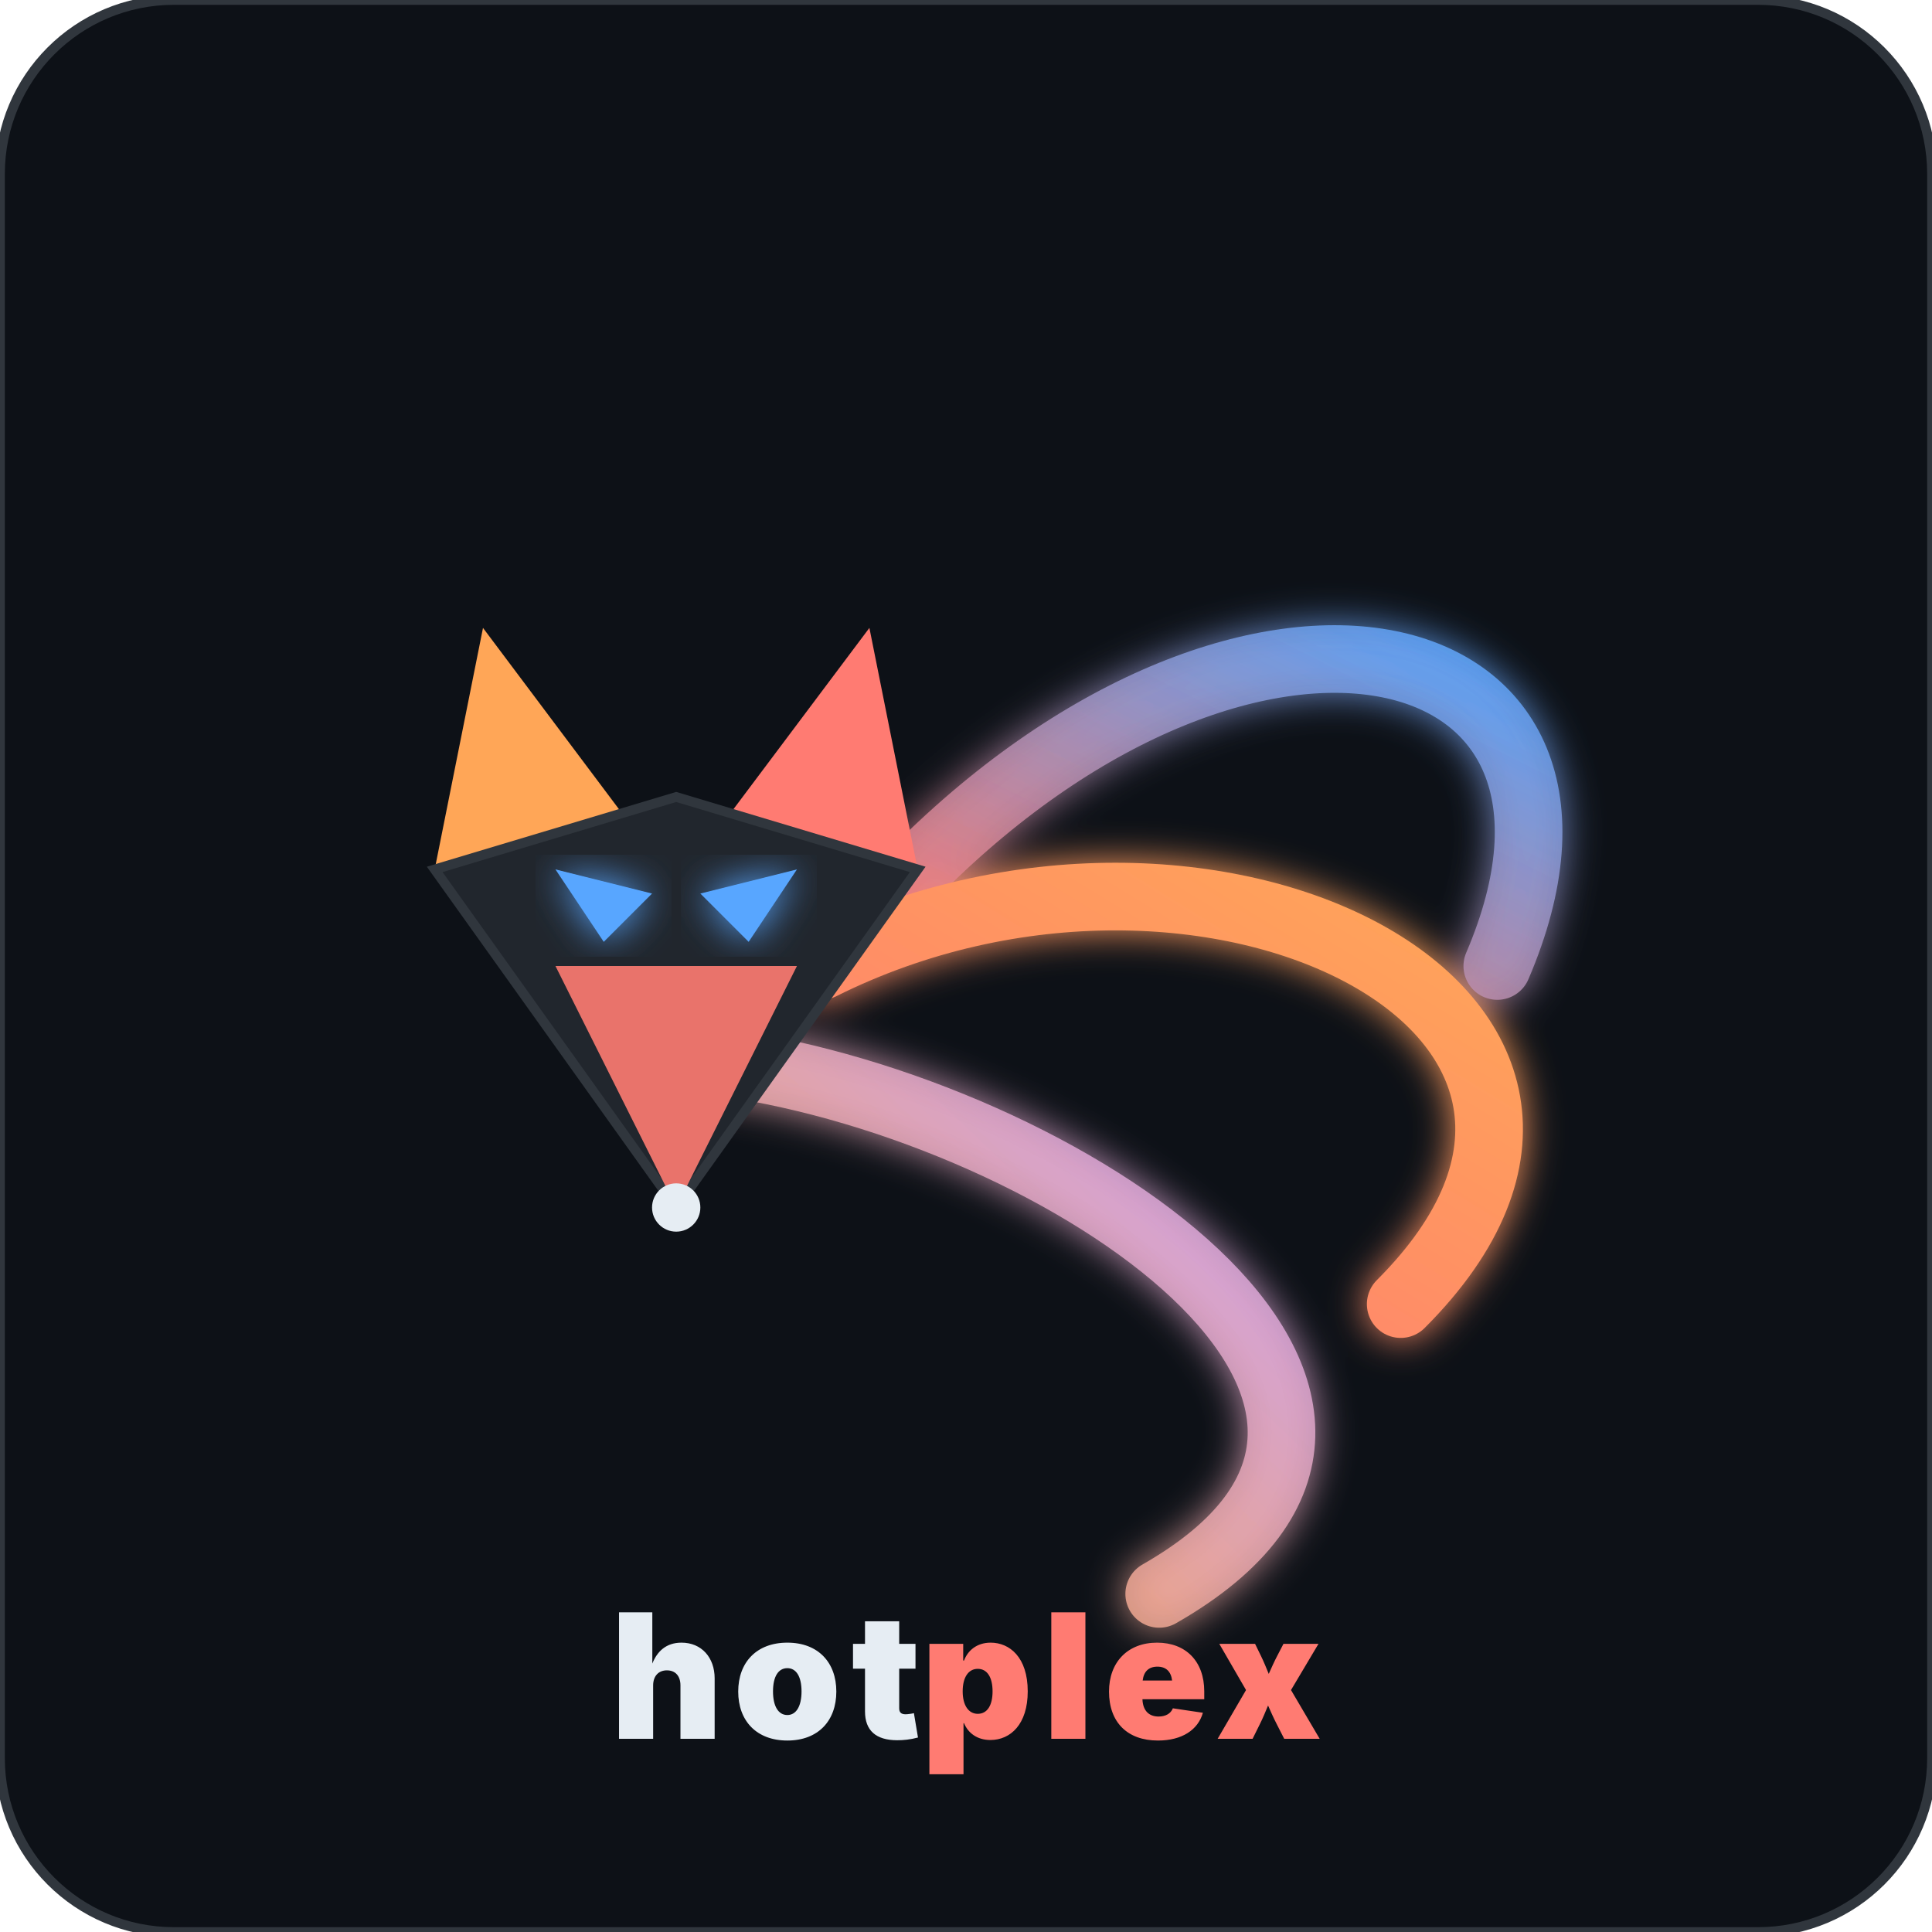
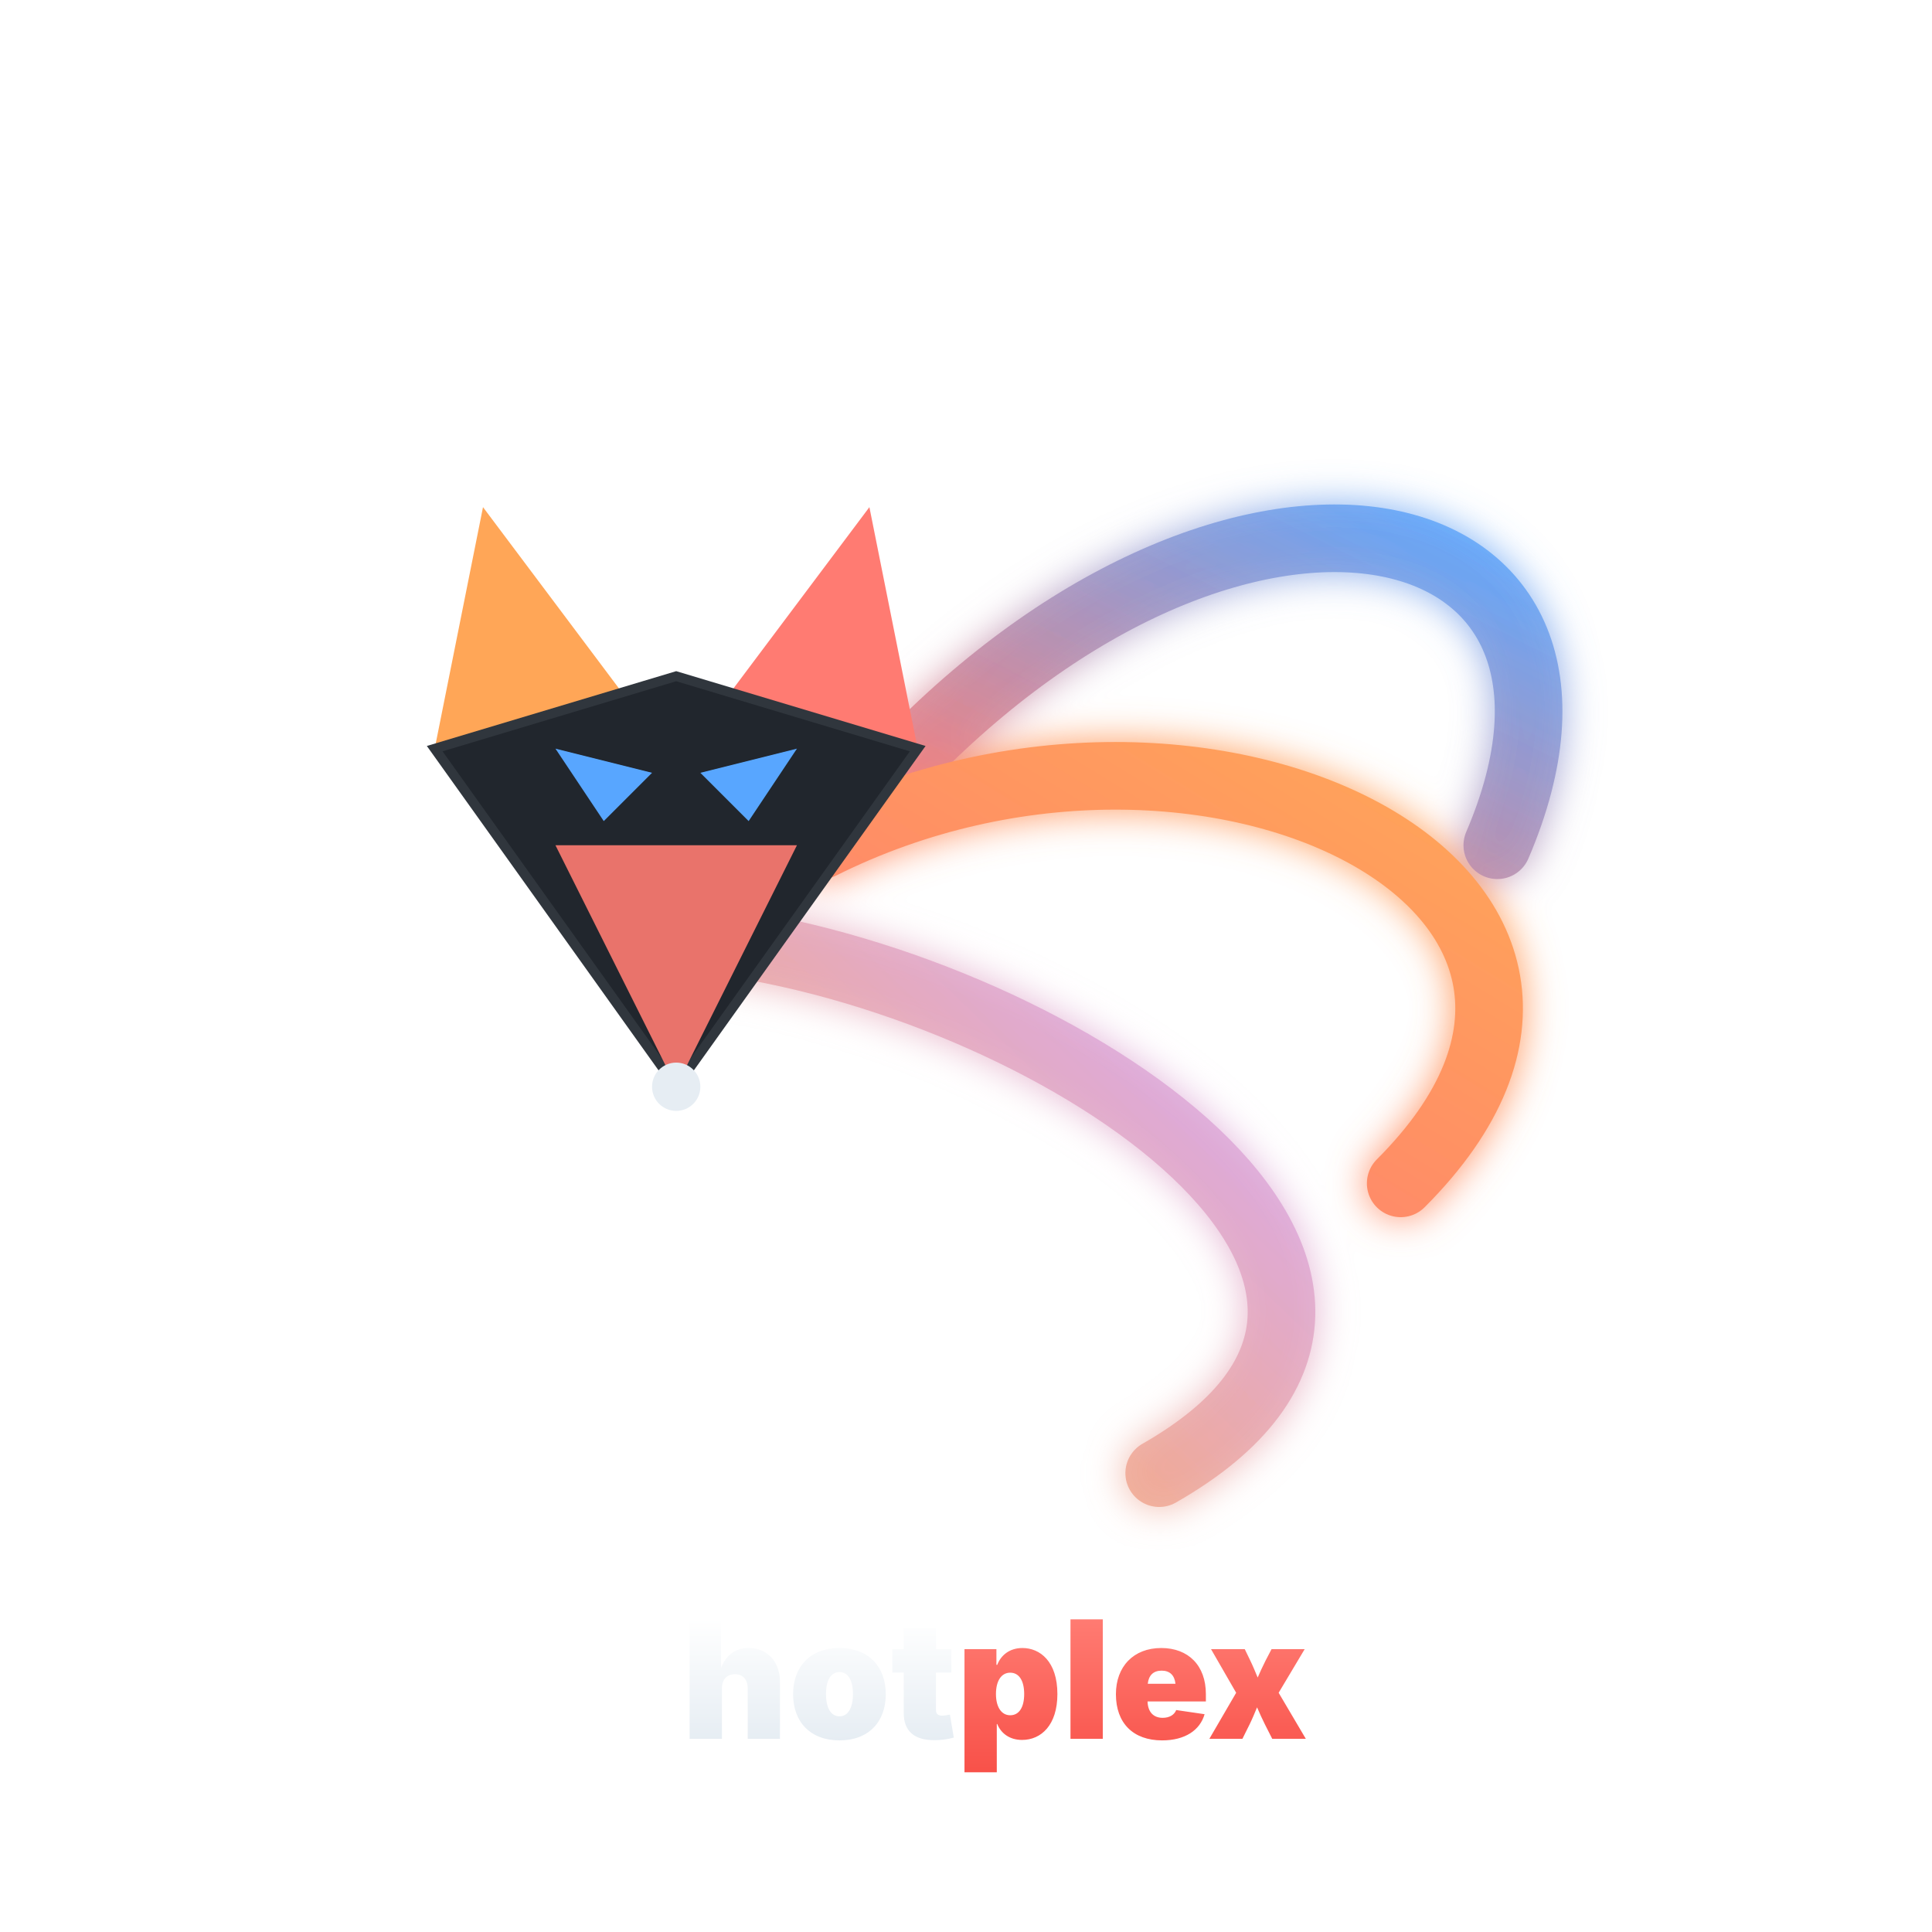
<svg xmlns="http://www.w3.org/2000/svg" viewBox="0 0 400 400" width="100%" height="100%">
  <defs>
    <linearGradient id="tail-stream-1" x1="0%" y1="100%" x2="100%" y2="0%">
      <stop offset="0%" stop-color="#FF7B72" />
      <stop offset="100%" stop-color="#FFA657" />
    </linearGradient>
    <linearGradient id="tail-stream-2" x1="0%" y1="100%" x2="100%" y2="0%">
      <stop offset="0%" stop-color="#FFA657" />
      <stop offset="100%" stop-color="#D2A8FF" />
    </linearGradient>
    <linearGradient id="tail-stream-3" x1="0%" y1="100%" x2="100%" y2="0%">
      <stop offset="0%" stop-color="#FF7B72" />
      <stop offset="100%" stop-color="#58A6FF" />
    </linearGradient>
+     <linearGradient id="text-hot-grad" x1="0%" y1="0%" x2="0%" y2="100%">
+       <stop offset="0%" stop-color="#FFFFFF" />
+       <stop offset="100%" stop-color="#E6EDF3" />
+     </linearGradient>
+     <linearGradient id="text-plex-grad" x1="0%" y1="0%" x2="0%" y2="100%">
+       <stop offset="0%" stop-color="#FF7B72" />
+       <stop offset="100%" stop-color="#F85149" />
+     </linearGradient>
    <filter id="glow" x="-20%" y="-20%" width="140%" height="140%">
      <feGaussianBlur stdDeviation="4" result="blur" />
      <feComposite in="SourceGraphic" in2="blur" operator="over" />
    </filter>
+     <filter id="eye-glow" x="-50%" y="-50%" width="200%" height="200%">
+       <feGaussianBlur stdDeviation="3" result="blur" />
+       <feColorMatrix in="blur" type="matrix" values="0 0 0 0 0.345  0 0 0 0 0.651  0 0 0 0 1  0 0 0 1 0" />
+       <feMerge>
+         <feMergeNode />
+         <feMergeNode in="SourceGraphic" />
+       </feMerge>
+     </filter>
+     <filter id="text-glow" x="-20%" y="-20%" width="140%" height="140%">
+       <feGaussianBlur stdDeviation="2" result="blur" />
+       <feComponentTransfer in="blur" result="fadedBlur">
+         <feFuncA type="linear" slope="0.3" />
+       </feComponentTransfer>
+       <feMerge>
+         <feMergeNode in="fadedBlur" />
+         <feMergeNode in="SourceGraphic" />
+       </feMerge>
+     </filter>
+     <style>
+       @keyframes eyePulse {
+         0%, 100% { filter: url(#eye-glow) brightness(1); opacity: 0.8; }
+         50% { filter: url(#eye-glow) brightness(1.5); opacity: 1; }
+       }
+       @keyframes textShimmer {
+         0%, 100% { filter: url(#text-glow) brightness(1); }
+         50% { filter: url(#text-glow) brightness(1.2) drop-shadow(0 0 10px rgba(255,123,114,0.4)); }
+       }
+       .fox-eye {
+         animation: eyePulse 2.5s infinite ease-in-out;
+       }
+       .hotplex-text {
+         animation: textShimmer 2.5s infinite ease-in-out;
+       }
+     </style>
  </defs>
-   <rect width="400" height="400" rx="36" fill="#0D1117" stroke="#30363D" stroke-width="2" />
-   <g fill="none" stroke-width="14" stroke-linecap="round" filter="url(#glow)">
-     <path d="M 190 180 C 260 110, 340 130, 310 200" stroke="url(#tail-stream-3)" opacity="0.85" />
-     <path d="M 170 200 C 250 160, 350 210, 290 270" stroke="url(#tail-stream-1)" />
-     <path d="M 150 220 C 220 230, 310 290, 240 330" stroke="url(#tail-stream-2)" opacity="0.85" />
+   <g transform="translate(0, -25)">
+     <g fill="none" stroke-width="14" stroke-linecap="round" filter="url(#glow)">
+       <path d="M 190 180 C 260 110, 340 130, 310 200" stroke="url(#tail-stream-3)" opacity="0.85" />
+       <path d="M 170 200 C 250 160, 350 210, 290 270" stroke="url(#tail-stream-1)" />
+       <path d="M 150 220 C 220 230, 310 290, 240 330" stroke="url(#tail-stream-2)" opacity="0.85" />
+     </g>
+     <g transform="translate(70, 130)">
+       <polygon points="30,0 60,40 20,50" fill="#FFA657" />
+       <polygon points="110,0 120,50 80,40" fill="#FF7B72" />
+       <polygon points="20,50 70,120 120,50 70,35" fill="#21262D" stroke="#30363D" stroke-width="2" />
+       <polygon points="70,120 45,70 95,70" fill="#FF7B72" opacity="0.9" />
+       <polygon points="75,55 95,50 85,65" fill="#58A6FF" class="fox-eye" />
+       <polygon points="65,55 45,50 55,65" fill="#58A6FF" class="fox-eye" />
+       <circle cx="70" cy="120" r="5" fill="#E6EDF3" />
+     </g>
  </g>
-   <g transform="translate(70, 130)">
-     <polygon points="30,0 60,40 20,50" fill="#FFA657" />
-     <polygon points="110,0 120,50 80,40" fill="#FF7B72" />
-     <polygon points="20,50 70,120 120,50 70,35" fill="#21262D" stroke="#30363D" stroke-width="2" />
-     <polygon points="70,120 45,70 95,70" fill="#FF7B72" opacity="0.9" />
-     <polygon points="75,55 95,50 85,65" fill="#58A6FF" filter="url(#glow)" />
-     <polygon points="65,55 45,50 55,65" fill="#58A6FF" filter="url(#glow)" />
-     <circle cx="70" cy="120" r="5" fill="#E6EDF3" />
+   <g font-family="-apple-system, BlinkMacSystemFont, monospace" font-size="34" font-weight="900" class="hotplex-text">
+     <text x="198" y="360" text-anchor="end" fill="url(#text-hot-grad)">hot</text>
+     <text x="198" y="360" text-anchor="start" fill="url(#text-plex-grad)">plex</text>
  </g>
-   <text x="200" y="360" font-family="-apple-system, BlinkMacSystemFont, monospace" font-size="36" font-weight="900" fill="#E6EDF3" text-anchor="middle" letter-spacing="2">
-     hot<tspan fill="#FF7B72">plex</tspan>
-   </text>
</svg>
